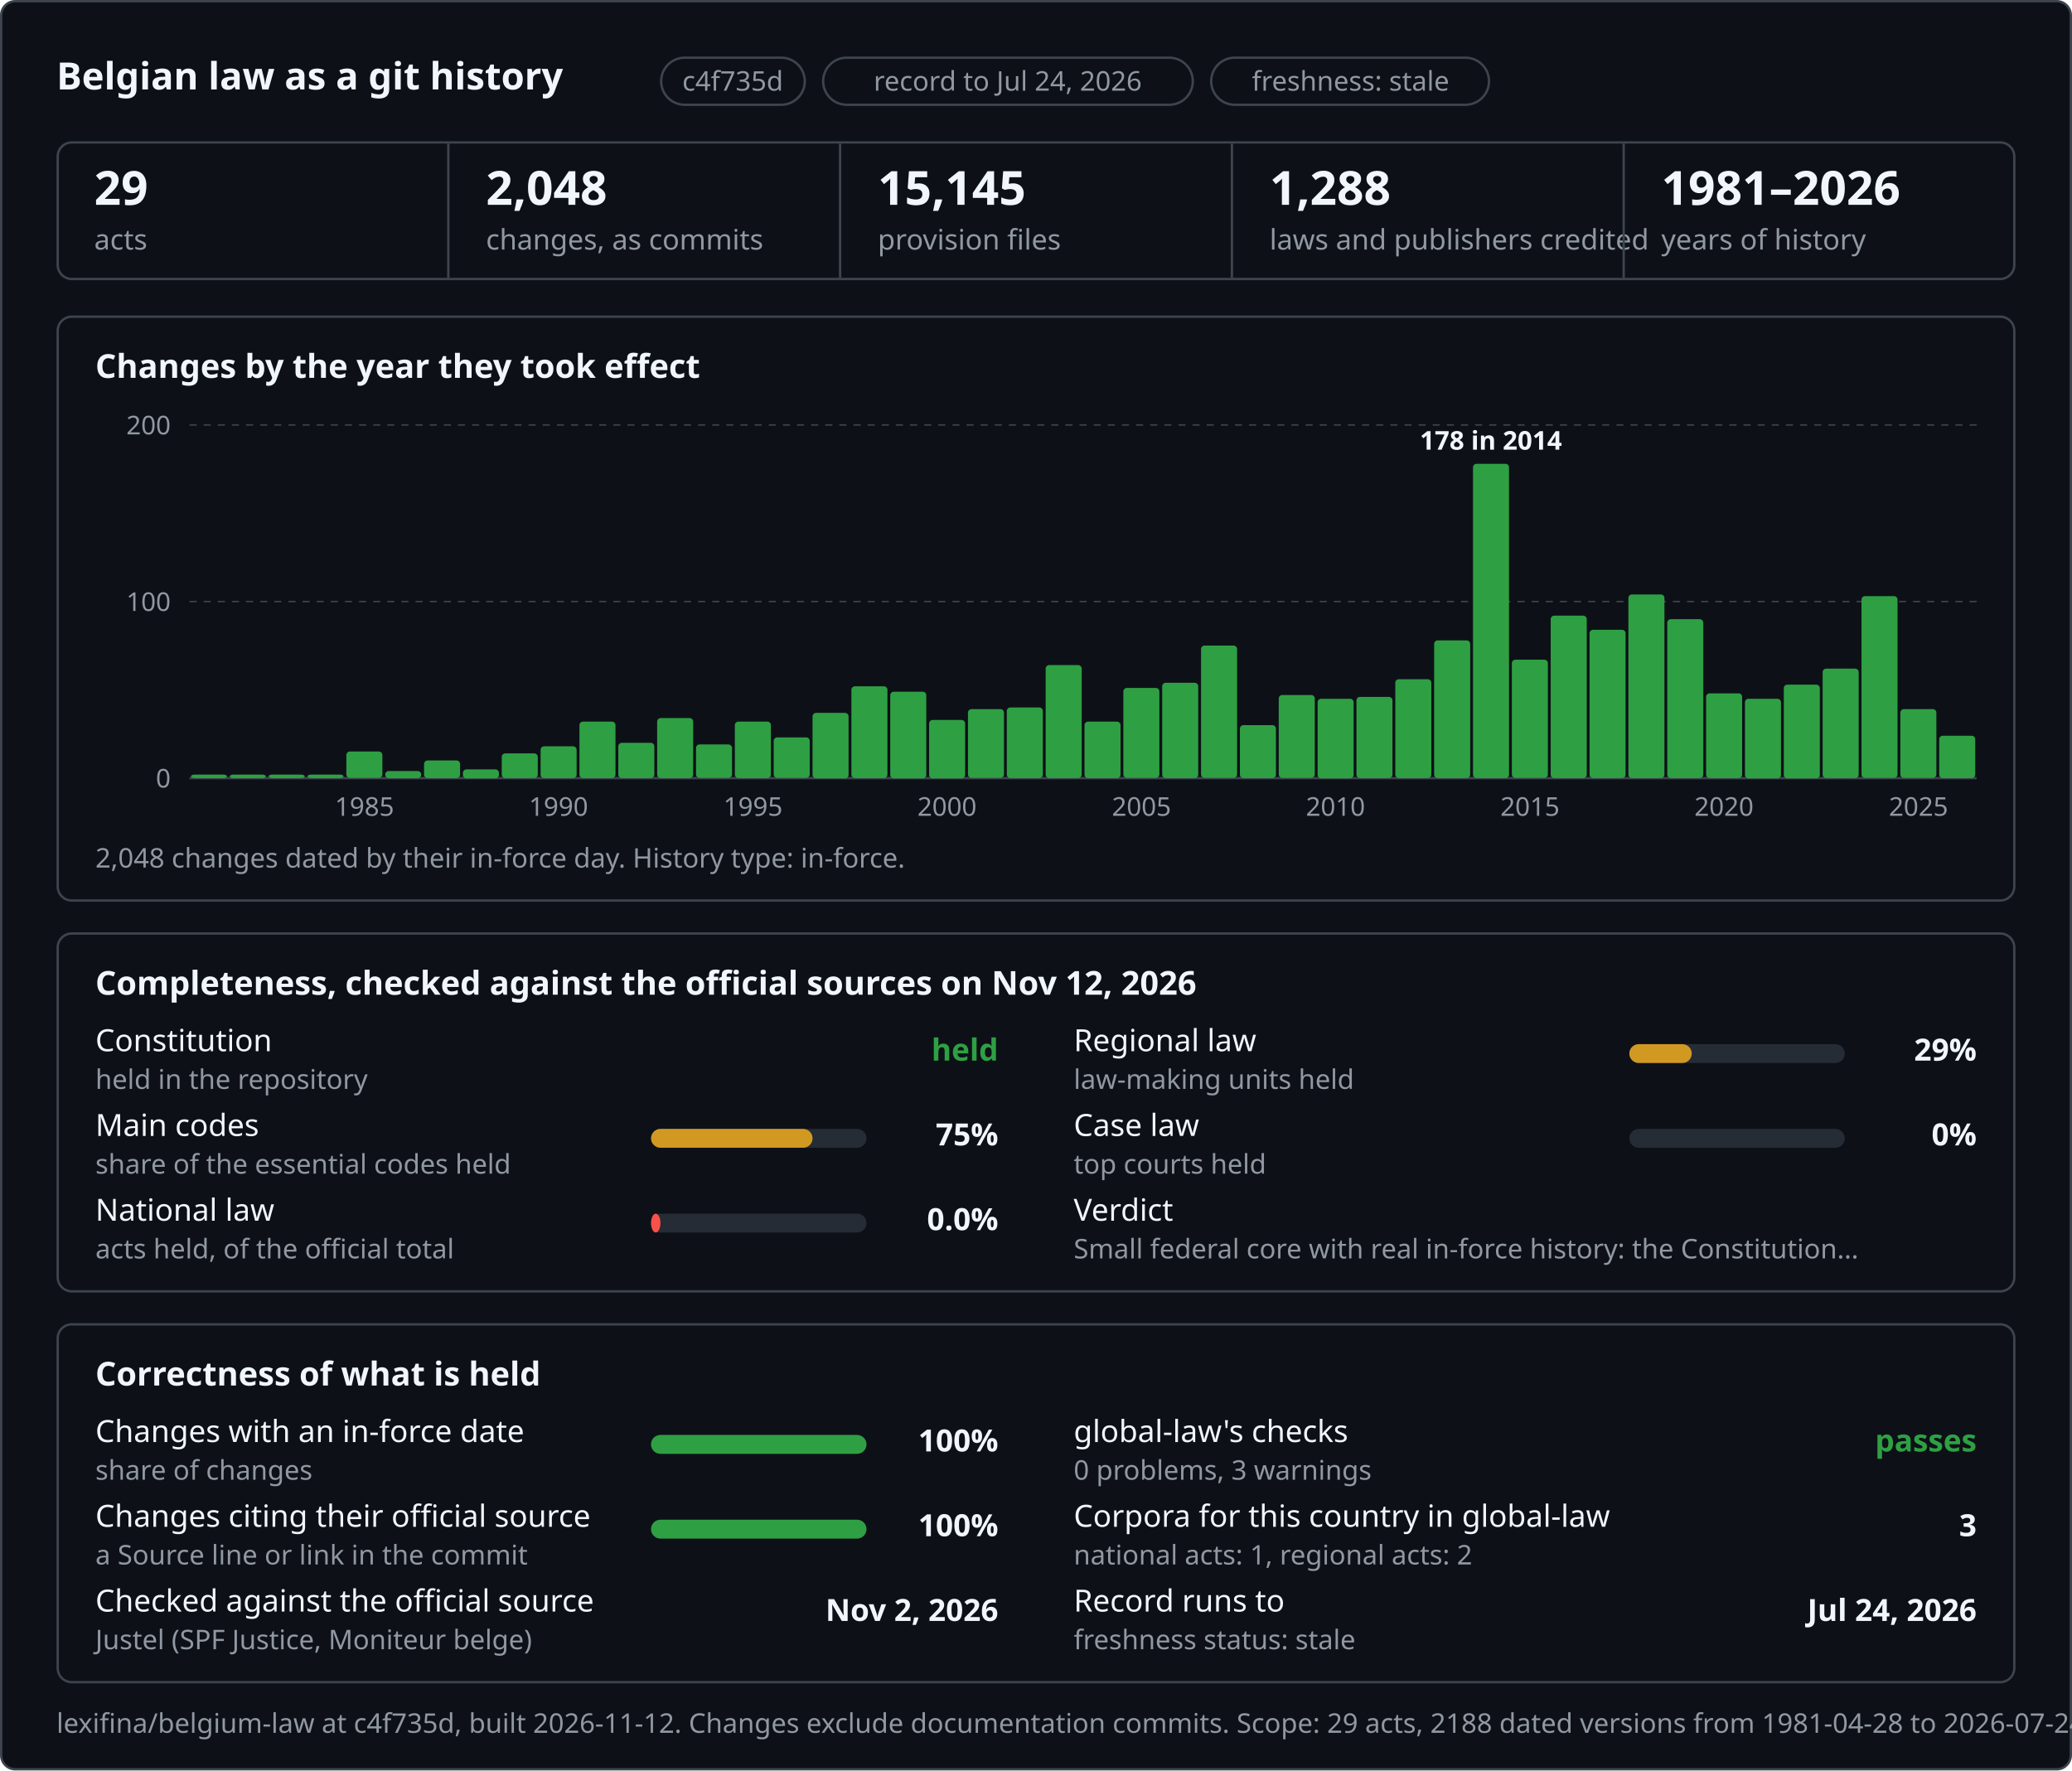
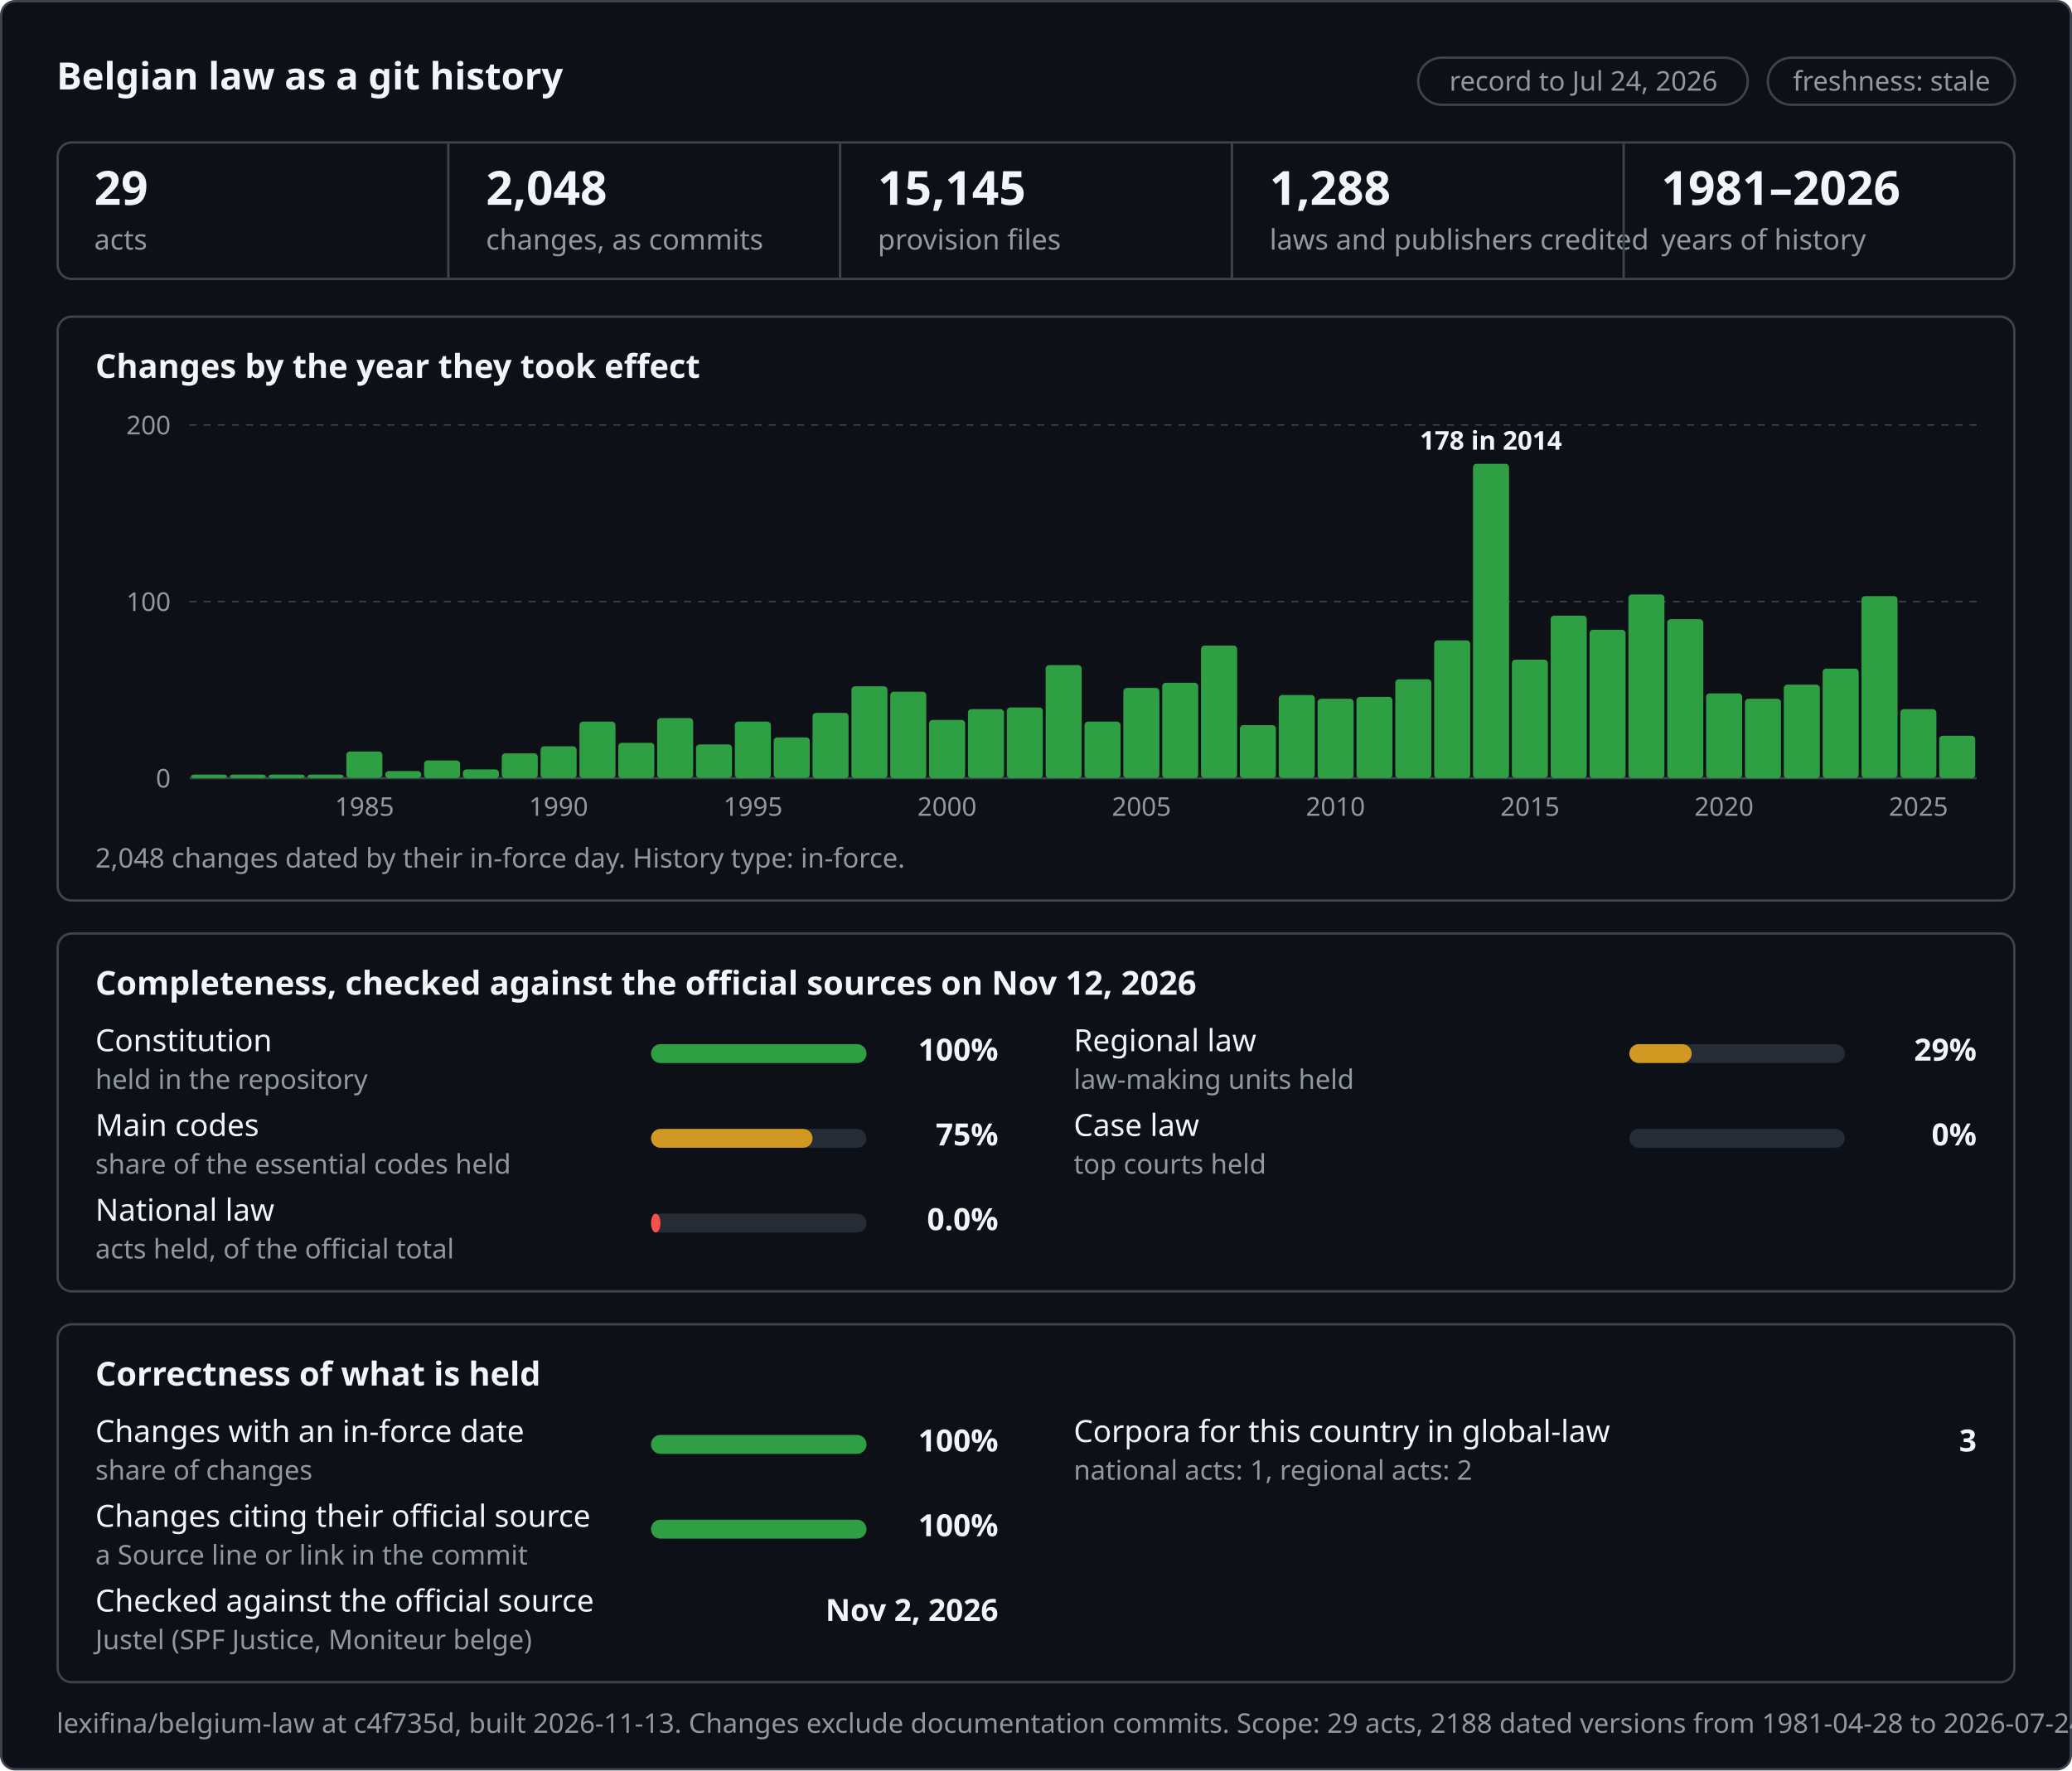
<svg xmlns="http://www.w3.org/2000/svg" width="880" height="752" viewBox="0 0 880 752" font-family="-apple-system,BlinkMacSystemFont,Segoe UI,Noto Sans,Helvetica,Arial,sans-serif">
  <rect x="0.5" y="0.5" width="879" height="751" rx="6" fill="#0d1117" stroke="#3d444d" />
  <text x="24" y="38" font-size="16" font-weight="600" fill="#f0f6fc">Belgian law as a git history</text>
-   <rect x="280.8" y="24.5" width="61" height="20" rx="10" fill="none" stroke="#3d444d" />
-   <text x="311.2" y="38.5" font-size="11.5" font-weight="500" text-anchor="middle" fill="#9198a1">c4f735d</text>
-   <rect x="349.6" y="24.5" width="157" height="20" rx="10" fill="none" stroke="#3d444d" />
-   <text x="428.0" y="38.5" font-size="11.5" font-weight="500" text-anchor="middle" fill="#9198a1">record to Jul 24, 2026</text>
-   <rect x="514.4" y="24.5" width="118" height="20" rx="10" fill="none" stroke="#3d444d" />
-   <text x="573.6" y="38.5" font-size="11.5" font-weight="500" text-anchor="middle" fill="#9198a1">freshness: stale</text>
+   <rect x="602.3" y="24.5" width="140" height="20" rx="10" fill="none" stroke="#3d444d" />
+   <text x="672.5" y="38.5" font-size="11.5" font-weight="500" text-anchor="middle" fill="#9198a1">record to Jul 24, 2026</text>
+   <rect x="750.8" y="24.5" width="105" height="20" rx="10" fill="none" stroke="#3d444d" />
+   <text x="803.4" y="38.5" font-size="11.5" font-weight="500" text-anchor="middle" fill="#9198a1">freshness: stale</text>
  <rect x="24.5" y="60.5" width="831" height="58" rx="6" fill="#0d1117" stroke="#3d444d" />
  <text x="40.0" y="87" font-size="20" font-weight="600" fill="#f0f6fc">29</text>
  <text x="40.0" y="106" font-size="12" fill="#9198a1">acts</text>
  <line x1="190.4" y1="61" x2="190.4" y2="118" stroke="#3d444d" />
  <text x="206.4" y="87" font-size="20" font-weight="600" fill="#f0f6fc">2,048</text>
  <text x="206.4" y="106" font-size="12" fill="#9198a1">changes, as commits</text>
  <line x1="356.8" y1="61" x2="356.8" y2="118" stroke="#3d444d" />
  <text x="372.8" y="87" font-size="20" font-weight="600" fill="#f0f6fc">15,145</text>
  <text x="372.8" y="106" font-size="12" fill="#9198a1">provision files</text>
  <line x1="523.2" y1="61" x2="523.2" y2="118" stroke="#3d444d" />
  <text x="539.2" y="87" font-size="20" font-weight="600" fill="#f0f6fc">1,288</text>
-   <text x="539.2" y="106" font-size="12" fill="#9198a1">laws and publishers credited</text>
+   <text x="539.2" y="106" font-size="12" fill="#9198a1" textLength="142" lengthAdjust="spacingAndGlyphs">laws and publishers credited</text>
  <line x1="689.6" y1="61" x2="689.6" y2="118" stroke="#3d444d" />
  <text x="705.6" y="87" font-size="20" font-weight="600" fill="#f0f6fc">1981–2026</text>
  <text x="705.6" y="106" font-size="12" fill="#9198a1">years of history</text>
  <rect x="24.5" y="134.5" width="831" height="248" rx="6" fill="#0d1117" stroke="#3d444d" />
  <text x="40.5" y="160.5" font-size="14" font-weight="600" fill="#f0f6fc">Changes by the year they took effect</text>
  <line x1="80.5" y1="330.5" x2="839.5" y2="330.5" stroke="#3d444d" stroke-width="1" />
  <text x="72.5" y="334.5" font-size="11" text-anchor="end" fill="#9198a1">0</text>
  <line x1="80.5" y1="255.5" x2="839.5" y2="255.5" stroke="#3d444d" stroke-width="0.6" stroke-dasharray="3 3" />
  <text x="72.5" y="259.5" font-size="11" text-anchor="end" fill="#9198a1">100</text>
  <line x1="80.5" y1="180.5" x2="839.5" y2="180.5" stroke="#3d444d" stroke-width="0.6" stroke-dasharray="3 3" />
  <text x="72.5" y="184.5" font-size="11" text-anchor="end" fill="#9198a1">200</text>
  <rect x="81.10" y="329.0" width="15.30" height="1.5" rx="1.5" fill="#2ea043" />
  <rect x="97.60" y="329.0" width="15.30" height="1.5" rx="1.5" fill="#2ea043" />
  <rect x="114.10" y="329.0" width="15.30" height="1.5" rx="1.5" fill="#2ea043" />
  <rect x="130.60" y="329.0" width="15.30" height="1.5" rx="1.5" fill="#2ea043" />
  <rect x="147.10" y="319.2" width="15.30" height="11.2" rx="1.5" fill="#2ea043" />
  <text x="154.8" y="346.5" font-size="11" text-anchor="middle" fill="#9198a1">1985</text>
  <rect x="163.60" y="327.5" width="15.30" height="3.0" rx="1.5" fill="#2ea043" />
  <rect x="180.10" y="323.0" width="15.30" height="7.5" rx="1.5" fill="#2ea043" />
  <rect x="196.60" y="326.8" width="15.30" height="3.8" rx="1.5" fill="#2ea043" />
  <rect x="213.10" y="320.0" width="15.30" height="10.5" rx="1.5" fill="#2ea043" />
  <rect x="229.60" y="317.0" width="15.30" height="13.5" rx="1.5" fill="#2ea043" />
  <text x="237.2" y="346.5" font-size="11" text-anchor="middle" fill="#9198a1">1990</text>
  <rect x="246.10" y="306.5" width="15.30" height="24.0" rx="1.5" fill="#2ea043" />
  <rect x="262.60" y="315.5" width="15.30" height="15.0" rx="1.5" fill="#2ea043" />
  <rect x="279.10" y="305.0" width="15.30" height="25.5" rx="1.5" fill="#2ea043" />
  <rect x="295.60" y="316.2" width="15.30" height="14.2" rx="1.5" fill="#2ea043" />
  <rect x="312.10" y="306.5" width="15.30" height="24.0" rx="1.5" fill="#2ea043" />
  <text x="319.8" y="346.5" font-size="11" text-anchor="middle" fill="#9198a1">1995</text>
  <rect x="328.60" y="313.2" width="15.30" height="17.2" rx="1.5" fill="#2ea043" />
  <rect x="345.10" y="302.8" width="15.30" height="27.8" rx="1.5" fill="#2ea043" />
  <rect x="361.60" y="291.5" width="15.30" height="39.0" rx="1.5" fill="#2ea043" />
  <rect x="378.10" y="293.8" width="15.30" height="36.8" rx="1.5" fill="#2ea043" />
  <rect x="394.60" y="305.8" width="15.30" height="24.8" rx="1.5" fill="#2ea043" />
  <text x="402.2" y="346.5" font-size="11" text-anchor="middle" fill="#9198a1">2000</text>
  <rect x="411.10" y="301.2" width="15.30" height="29.2" rx="1.5" fill="#2ea043" />
  <rect x="427.60" y="300.5" width="15.30" height="30.0" rx="1.5" fill="#2ea043" />
  <rect x="444.10" y="282.5" width="15.30" height="48.0" rx="1.5" fill="#2ea043" />
  <rect x="460.60" y="306.5" width="15.30" height="24.0" rx="1.5" fill="#2ea043" />
  <rect x="477.10" y="292.2" width="15.30" height="38.2" rx="1.5" fill="#2ea043" />
  <text x="484.8" y="346.5" font-size="11" text-anchor="middle" fill="#9198a1">2005</text>
  <rect x="493.60" y="290.0" width="15.30" height="40.5" rx="1.5" fill="#2ea043" />
  <rect x="510.10" y="274.2" width="15.30" height="56.2" rx="1.5" fill="#2ea043" />
  <rect x="526.60" y="308.0" width="15.30" height="22.5" rx="1.5" fill="#2ea043" />
  <rect x="543.10" y="295.2" width="15.30" height="35.2" rx="1.5" fill="#2ea043" />
  <rect x="559.60" y="296.8" width="15.30" height="33.8" rx="1.5" fill="#2ea043" />
  <text x="567.2" y="346.5" font-size="11" text-anchor="middle" fill="#9198a1">2010</text>
  <rect x="576.10" y="296.0" width="15.30" height="34.5" rx="1.5" fill="#2ea043" />
  <rect x="592.60" y="288.5" width="15.30" height="42.0" rx="1.5" fill="#2ea043" />
  <rect x="609.10" y="272.0" width="15.30" height="58.5" rx="1.5" fill="#2ea043" />
  <rect x="625.60" y="197.0" width="15.30" height="133.5" rx="1.5" fill="#2ea043" />
  <text x="633.2" y="191.0" font-size="11" font-weight="600" text-anchor="middle" fill="#f0f6fc">178 in 2014</text>
  <rect x="642.10" y="280.2" width="15.30" height="50.2" rx="1.5" fill="#2ea043" />
  <text x="649.8" y="346.5" font-size="11" text-anchor="middle" fill="#9198a1">2015</text>
  <rect x="658.60" y="261.5" width="15.30" height="69.0" rx="1.5" fill="#2ea043" />
  <rect x="675.10" y="267.5" width="15.30" height="63.0" rx="1.5" fill="#2ea043" />
  <rect x="691.60" y="252.5" width="15.30" height="78.0" rx="1.5" fill="#2ea043" />
  <rect x="708.10" y="263.0" width="15.30" height="67.5" rx="1.5" fill="#2ea043" />
  <rect x="724.60" y="294.5" width="15.30" height="36.0" rx="1.5" fill="#2ea043" />
  <text x="732.2" y="346.5" font-size="11" text-anchor="middle" fill="#9198a1">2020</text>
  <rect x="741.10" y="296.8" width="15.30" height="33.8" rx="1.5" fill="#2ea043" />
  <rect x="757.60" y="290.8" width="15.30" height="39.8" rx="1.5" fill="#2ea043" />
  <rect x="774.10" y="284.0" width="15.30" height="46.5" rx="1.5" fill="#2ea043" />
  <rect x="790.60" y="253.2" width="15.30" height="77.2" rx="1.5" fill="#2ea043" />
  <rect x="807.10" y="301.2" width="15.30" height="29.2" rx="1.5" fill="#2ea043" />
  <text x="814.8" y="346.5" font-size="11" text-anchor="middle" fill="#9198a1">2025</text>
  <rect x="823.60" y="312.5" width="15.30" height="18.0" rx="1.5" fill="#2ea043" />
  <text x="40.5" y="368.5" font-size="11.5" fill="#9198a1">2,048 changes dated by their in-force day. History type: in-force.</text>
  <rect x="24.5" y="396.5" width="831" height="152" rx="6" fill="#0d1117" stroke="#3d444d" />
  <text x="40.5" y="422.5" font-size="14" font-weight="600" fill="#f0f6fc">Completeness, checked against the official sources on Nov 12, 2026</text>
  <text x="40.5" y="446.5" font-size="13" fill="#f0f6fc">Constitution</text>
  <text x="40.5" y="462.5" font-size="11.5" fill="#9198a1">held in the repository</text>
-   <text x="424.0" y="450.5" font-size="13" font-weight="600" text-anchor="end" fill="#2ea043">held</text>
+   <g>
+     <rect x="276.5" y="443.5" width="91.5" height="8" rx="4" fill="#262c36" />
+     <rect x="276.5" y="443.5" width="91.5" height="8" rx="4" fill="#2ea043" />
+   </g>
+   <text x="424.0" y="450.5" font-size="13" font-weight="600" text-anchor="end" fill="#f0f6fc">100%</text>
  <text x="40.5" y="482.5" font-size="13" fill="#f0f6fc">Main codes</text>
  <text x="40.5" y="498.5" font-size="11.5" fill="#9198a1">share of the essential codes held</text>
  <g>
    <rect x="276.5" y="479.5" width="91.5" height="8" rx="4" fill="#262c36" />
    <rect x="276.5" y="479.5" width="68.6" height="8" rx="4" fill="#d29922" />
  </g>
  <text x="424.0" y="486.5" font-size="13" font-weight="600" text-anchor="end" fill="#f0f6fc">75%</text>
  <text x="40.5" y="518.5" font-size="13" fill="#f0f6fc">National law</text>
  <text x="40.5" y="534.5" font-size="11.5" fill="#9198a1">acts held, of the official total</text>
  <g>
    <rect x="276.5" y="515.5" width="91.5" height="8" rx="4" fill="#262c36" />
    <rect x="276.5" y="515.5" width="4.0" height="8" rx="4" fill="#f85149" />
  </g>
  <text x="424.0" y="522.5" font-size="13" font-weight="600" text-anchor="end" fill="#f0f6fc">0.0%</text>
  <text x="456.0" y="446.5" font-size="13" fill="#f0f6fc">Regional law</text>
  <text x="456.0" y="462.5" font-size="11.5" fill="#9198a1">law-making units held</text>
  <g>
    <rect x="692.0" y="443.5" width="91.5" height="8" rx="4" fill="#262c36" />
    <rect x="692.0" y="443.5" width="26.5" height="8" rx="4" fill="#d29922" />
  </g>
  <text x="839.5" y="450.5" font-size="13" font-weight="600" text-anchor="end" fill="#f0f6fc">29%</text>
  <text x="456.0" y="482.5" font-size="13" fill="#f0f6fc">Case law</text>
  <text x="456.0" y="498.5" font-size="11.5" fill="#9198a1">top courts held</text>
  <g>
    <rect x="692.0" y="479.5" width="91.5" height="8" rx="4" fill="#262c36" />
  </g>
  <text x="839.5" y="486.5" font-size="13" font-weight="600" text-anchor="end" fill="#f0f6fc">0%</text>
-   <text x="456.0" y="518.5" font-size="13" fill="#f0f6fc">Verdict</text>
-   <text x="456.0" y="534.5" font-size="11.5" fill="#9198a1">Small federal core with real in-force history: the Constitution…</text>
-   <text x="839.5" y="522.5" font-size="13" font-weight="600" text-anchor="end" fill="#9198a1" />
  <rect x="24.5" y="562.5" width="831" height="152" rx="6" fill="#0d1117" stroke="#3d444d" />
  <text x="40.5" y="588.5" font-size="14" font-weight="600" fill="#f0f6fc">Correctness of what is held</text>
  <text x="40.5" y="612.5" font-size="13" fill="#f0f6fc">Changes with an in-force date</text>
  <text x="40.5" y="628.5" font-size="11.5" fill="#9198a1">share of changes</text>
  <g>
    <rect x="276.5" y="609.5" width="91.5" height="8" rx="4" fill="#262c36" />
    <rect x="276.5" y="609.5" width="91.5" height="8" rx="4" fill="#2ea043" />
  </g>
  <text x="424.0" y="616.5" font-size="13" font-weight="600" text-anchor="end" fill="#f0f6fc">100%</text>
  <text x="40.5" y="648.5" font-size="13" fill="#f0f6fc">Changes citing their official source</text>
  <text x="40.5" y="664.5" font-size="11.5" fill="#9198a1">a Source line or link in the commit</text>
  <g>
    <rect x="276.5" y="645.5" width="91.5" height="8" rx="4" fill="#262c36" />
    <rect x="276.5" y="645.5" width="91.5" height="8" rx="4" fill="#2ea043" />
  </g>
  <text x="424.0" y="652.5" font-size="13" font-weight="600" text-anchor="end" fill="#f0f6fc">100%</text>
  <text x="40.5" y="684.5" font-size="13" fill="#f0f6fc">Checked against the official source</text>
  <text x="40.5" y="700.5" font-size="11.5" fill="#9198a1">Justel (SPF Justice, Moniteur belge)</text>
  <text x="424.0" y="688.5" font-size="13" font-weight="600" text-anchor="end" fill="#f0f6fc">Nov 2, 2026</text>
-   <text x="456.0" y="612.5" font-size="13" fill="#f0f6fc">global-law's checks</text>
-   <text x="456.0" y="628.5" font-size="11.5" fill="#9198a1">0 problems, 3 warnings</text>
-   <text x="839.5" y="616.5" font-size="13" font-weight="600" text-anchor="end" fill="#2ea043">passes</text>
-   <text x="456.0" y="648.5" font-size="13" fill="#f0f6fc">Corpora for this country in global-law</text>
-   <text x="456.0" y="664.5" font-size="11.5" fill="#9198a1">national acts: 1, regional acts: 2</text>
-   <text x="839.5" y="652.5" font-size="13" font-weight="600" text-anchor="end" fill="#f0f6fc">3</text>
-   <text x="456.0" y="684.5" font-size="13" fill="#f0f6fc">Record runs to</text>
-   <text x="456.0" y="700.5" font-size="11.5" fill="#9198a1">freshness status: stale</text>
-   <text x="839.5" y="688.5" font-size="13" font-weight="600" text-anchor="end" fill="#f0f6fc">Jul 24, 2026</text>
-   <text x="24" y="736" font-size="11.5" fill="#9198a1">lexifina/belgium-law at c4f735d, built 2026-11-12. Changes exclude documentation commits. Scope: 29 acts, 2188 dated versions from 1981-04-28 to 2026-07-24</text>
+   <text x="456.0" y="612.5" font-size="13" fill="#f0f6fc">Corpora for this country in global-law</text>
+   <text x="456.0" y="628.5" font-size="11.5" fill="#9198a1">national acts: 1, regional acts: 2</text>
+   <text x="839.5" y="616.5" font-size="13" font-weight="600" text-anchor="end" fill="#f0f6fc">3</text>
+   <text x="24" y="736" font-size="11.5" fill="#9198a1">lexifina/belgium-law at c4f735d, built 2026-11-13. Changes exclude documentation commits. Scope: 29 acts, 2188 dated versions from 1981-04-28 to 2026-07-24</text>
</svg>
